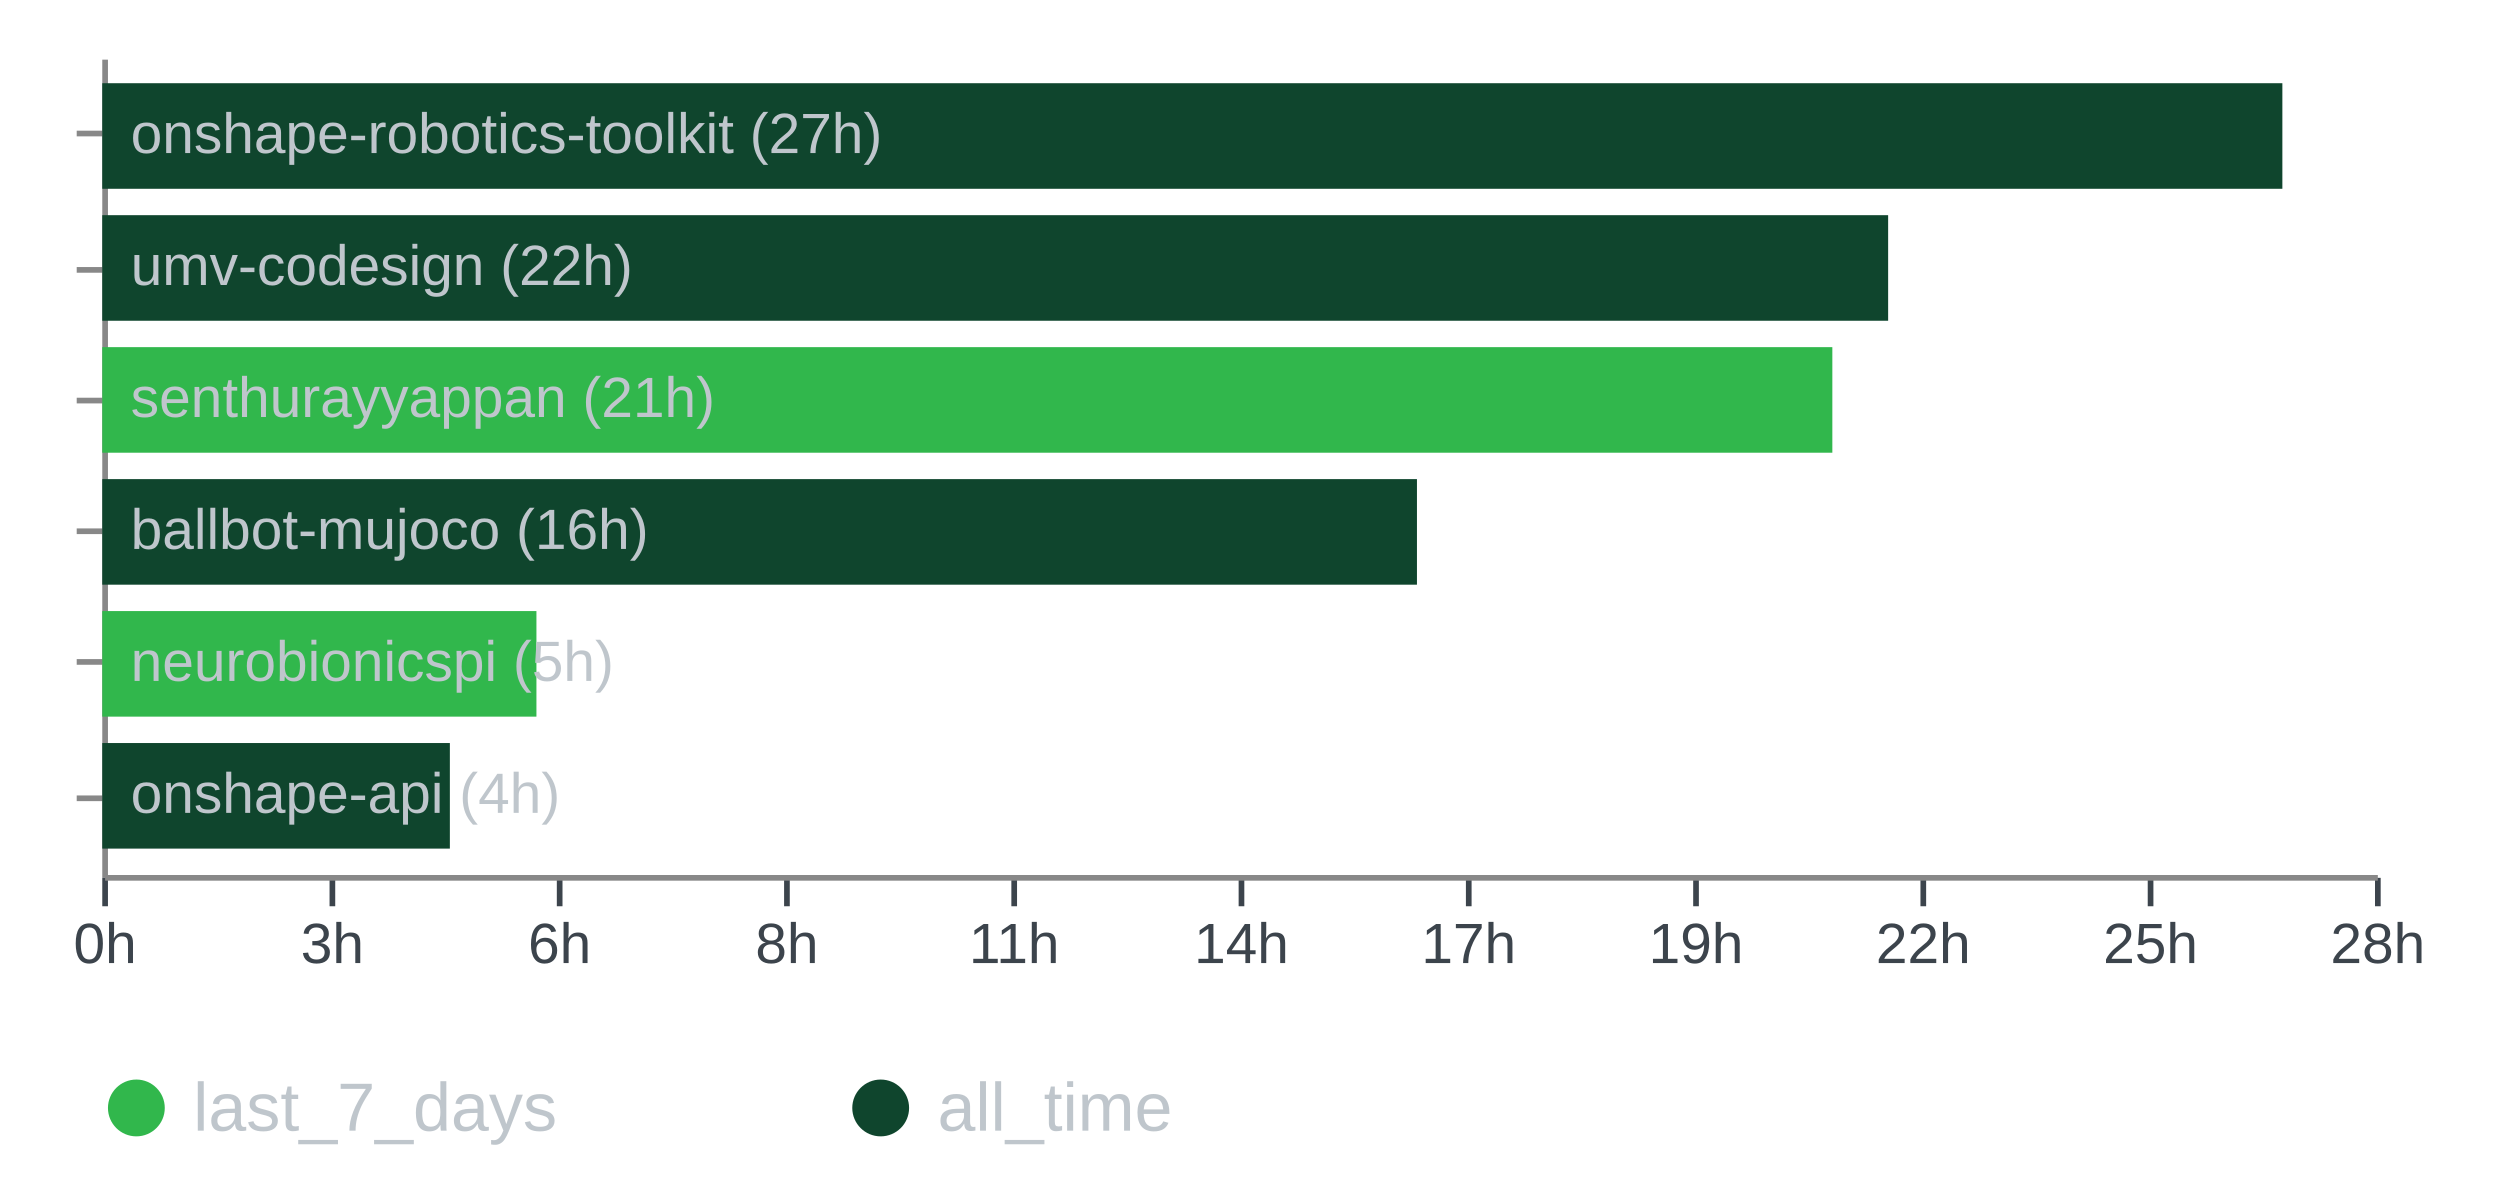
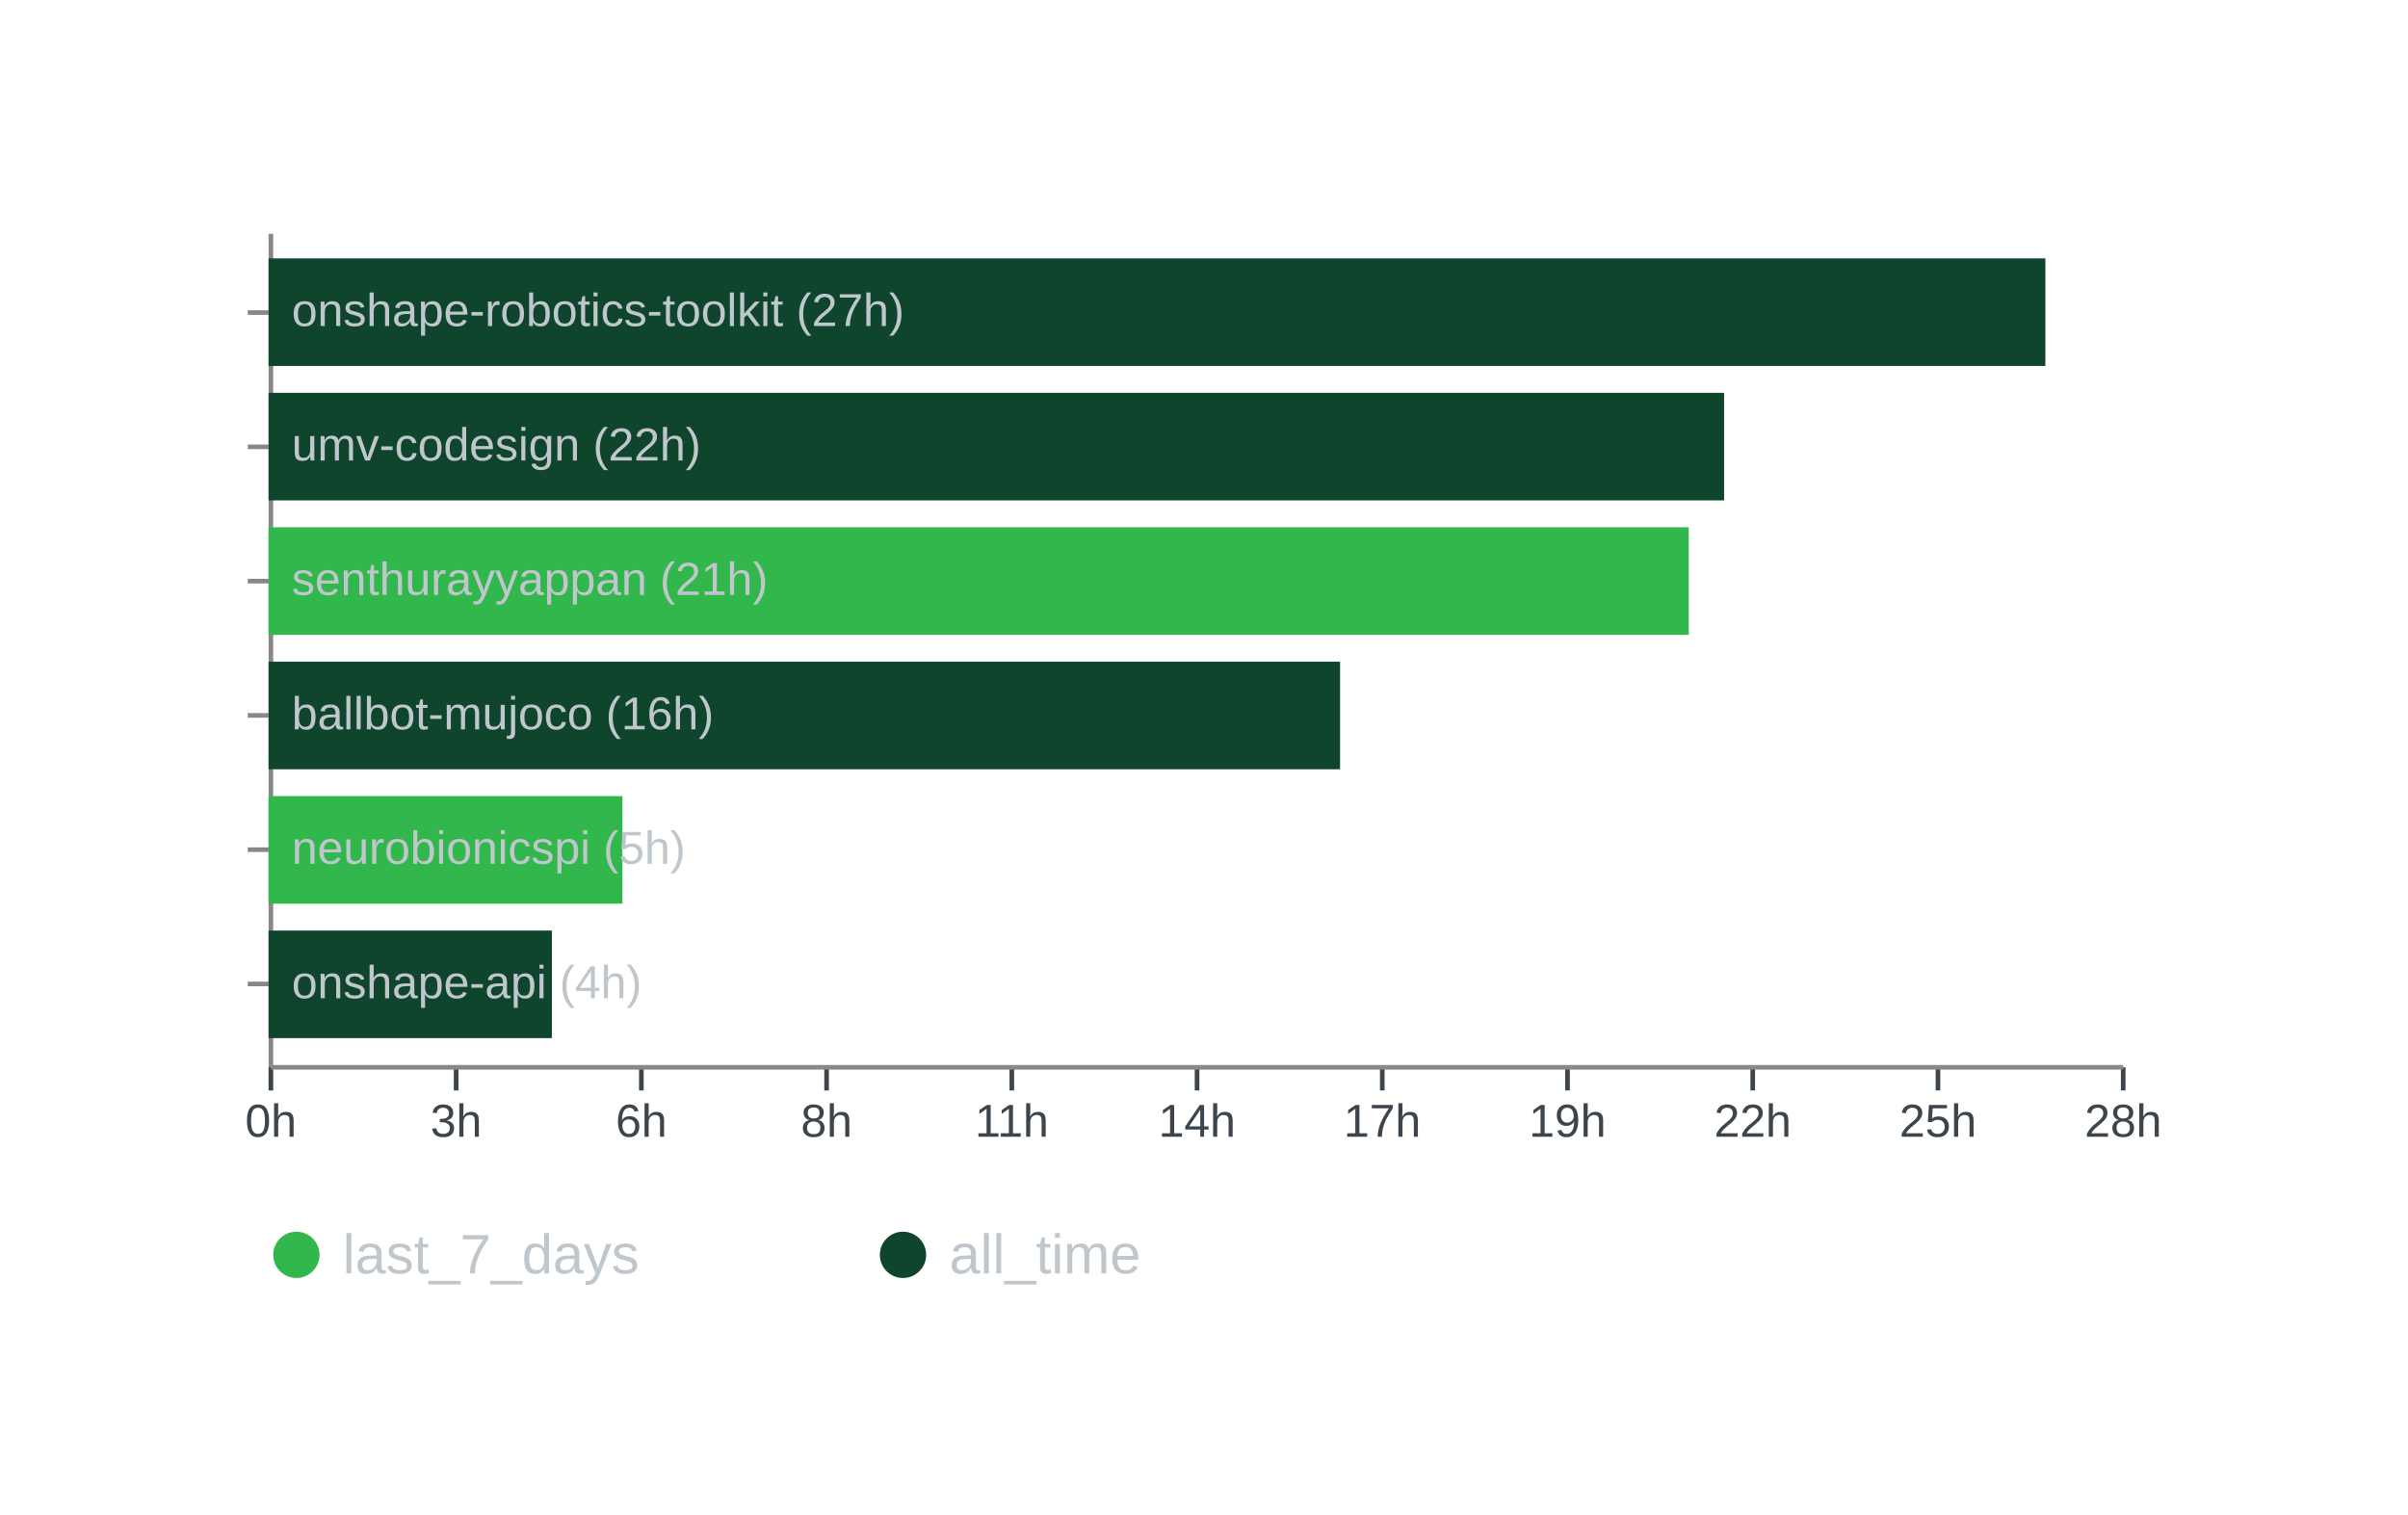
- <svg xmlns="http://www.w3.org/2000/svg" version="1.1" class="marks" width="440" height="211" viewBox="0 0 440 211">
-   <g fill="none" stroke-miterlimit="10" transform="translate(18,10)">
+ <svg xmlns="http://www.w3.org/2000/svg" version="1.1" class="marks" width="520" height="327" viewBox="0 0 520 327">
+   <g fill="none" stroke-miterlimit="10" transform="translate(58,50)">
    <g class="mark-group role-frame root" role="graphics-object" aria-roledescription="group mark container">
      <g transform="translate(0,0)">
-         <path class="background" aria-hidden="true" d="M0,0h400v144h-400Z" />
+         <path class="background" aria-hidden="true" d="M0,0h400v180h-400Z" />
        <g>
          <g class="mark-group role-axis" role="graphics-symbol" aria-roledescription="axis" aria-label="Y-axis for a discrete scale with 6 values: onshape-robotics-toolkit, umv-codesign, senthurayyappan, ballbot-mujoco, neurobionicspi, onshape-api">
            <g transform="translate(0.5,0.5)">
              <path class="background" aria-hidden="true" d="M0,0h0v0h0Z" pointer-events="none" />
              <g>
                <g class="mark-rule role-axis-tick" pointer-events="none">
-                   <line transform="translate(0,13)" x2="-5" y2="0" stroke="#888" stroke-width="1" opacity="1" />
-                   <line transform="translate(0,37)" x2="-5" y2="0" stroke="#888" stroke-width="1" opacity="1" />
-                   <line transform="translate(0,60)" x2="-5" y2="0" stroke="#888" stroke-width="1" opacity="1" />
-                   <line transform="translate(0,83)" x2="-5" y2="0" stroke="#888" stroke-width="1" opacity="1" />
-                   <line transform="translate(0,106)" x2="-5" y2="0" stroke="#888" stroke-width="1" opacity="1" />
-                   <line transform="translate(0,130)" x2="-5" y2="0" stroke="#888" stroke-width="1" opacity="1" />
+                   <line transform="translate(0,17)" x2="-5" y2="0" stroke="#888" stroke-width="1" opacity="1" />
+                   <line transform="translate(0,46)" x2="-5" y2="0" stroke="#888" stroke-width="1" opacity="1" />
+                   <line transform="translate(0,75)" x2="-5" y2="0" stroke="#888" stroke-width="1" opacity="1" />
+                   <line transform="translate(0,104)" x2="-5" y2="0" stroke="#888" stroke-width="1" opacity="1" />
+                   <line transform="translate(0,133)" x2="-5" y2="0" stroke="#888" stroke-width="1" opacity="1" />
+                   <line transform="translate(0,162)" x2="-5" y2="0" stroke="#888" stroke-width="1" opacity="1" />
                </g>
                <g class="mark-rule role-axis-domain" pointer-events="none">
-                   <line transform="translate(0,0)" x2="0" y2="144" stroke="#888" stroke-width="1" opacity="1" />
+                   <line transform="translate(0,0)" x2="0" y2="180" stroke="#888" stroke-width="1" opacity="1" />
                </g>
              </g>
              <path class="foreground" aria-hidden="true" d="" pointer-events="none" display="none" />
            </g>
          </g>
          <g class="mark-rect role-mark" role="graphics-symbol" aria-roledescription="rect mark container">
-             <path d="M383.696,4.645h0v18.581h0Z" fill="#31b74c" />
-             <path d="M0,4.645h383.696v18.581h-383.696Z" fill="#0f452d" />
-             <path d="M314.312,27.871h0v18.581h0Z" fill="#31b74c" />
-             <path d="M0,27.871h314.312v18.581h-314.312Z" fill="#0f452d" />
-             <path d="M0,51.097h304.492v18.581h-304.492Z" fill="#31b74c" />
-             <path d="M0,51.097h0v18.581h0Z" fill="#0f452d" />
-             <path d="M231.384,74.323h0v18.581h0Z" fill="#31b74c" />
-             <path d="M0,74.323h231.384v18.581h-231.384Z" fill="#0f452d" />
-             <path d="M0,97.548h76.412v18.581h-76.412Z" fill="#31b74c" />
-             <path d="M0,97.548h0v18.581h0Z" fill="#0f452d" />
-             <path d="M61.176,120.774h0v18.581h0Z" fill="#31b74c" />
-             <path d="M0,120.774h61.176v18.581h-61.176Z" fill="#0f452d" />
+             <path d="M383.696,5.806h0v23.226h0Z" fill="#31b74c" />
+             <path d="M0,5.806h383.696v23.226h-383.696Z" fill="#0f452d" />
+             <path d="M314.312,34.839h0v23.226h0Z" fill="#31b74c" />
+             <path d="M0,34.839h314.312v23.226h-314.312Z" fill="#0f452d" />
+             <path d="M0,63.871h306.68v23.226h-306.68Z" fill="#31b74c" />
+             <path d="M0,63.871h0v23.226h0Z" fill="#0f452d" />
+             <path d="M231.384,92.903h0v23.226h0Z" fill="#31b74c" />
+             <path d="M0,92.903h231.384v23.226h-231.384Z" fill="#0f452d" />
+             <path d="M0,121.935h76.412v23.226h-76.412Z" fill="#31b74c" />
+             <path d="M0,121.935h0v23.226h0Z" fill="#0f452d" />
+             <path d="M61.176,150.968h0v23.226h0Z" fill="#31b74c" />
+             <path d="M0,150.968h61.176v23.226h-61.176Z" fill="#0f452d" />
          </g>
          <g class="mark-text role-mark" role="graphics-object" aria-roledescription="text mark container">
-             <text text-anchor="start" transform="translate(5,16.93548)" font-family="Arial, sans-serif" font-size="10px" fill="#bfc6cc">onshape-robotics-toolkit (27h)</text>
-             <text text-anchor="start" transform="translate(5,40.16129)" font-family="Arial, sans-serif" font-size="10px" fill="#bfc6cc">umv-codesign (22h)</text>
-             <text text-anchor="start" transform="translate(5,63.3871)" font-family="Arial, sans-serif" font-size="10px" fill="#bfc6cc">senthurayyappan (21h)</text>
-             <text text-anchor="start" transform="translate(5,86.6129)" font-family="Arial, sans-serif" font-size="10px" fill="#bfc6cc">ballbot-mujoco (16h)</text>
-             <text text-anchor="start" transform="translate(5,109.8387)" font-family="Arial, sans-serif" font-size="10px" fill="#bfc6cc">neurobionicspi (5h)</text>
-             <text text-anchor="start" transform="translate(5,133.0645)" font-family="Arial, sans-serif" font-size="10px" fill="#bfc6cc">onshape-api (4h)</text>
+             <text text-anchor="start" transform="translate(5,20.41935)" font-family="Arial, sans-serif" font-size="10px" fill="#bfc6cc">onshape-robotics-toolkit (27h)</text>
+             <text text-anchor="start" transform="translate(5,49.45161)" font-family="Arial, sans-serif" font-size="10px" fill="#bfc6cc">umv-codesign (22h)</text>
+             <text text-anchor="start" transform="translate(5,78.48387)" font-family="Arial, sans-serif" font-size="10px" fill="#bfc6cc">senthurayyappan (21h)</text>
+             <text text-anchor="start" transform="translate(5,107.5161)" font-family="Arial, sans-serif" font-size="10px" fill="#bfc6cc">ballbot-mujoco (16h)</text>
+             <text text-anchor="start" transform="translate(5,136.5484)" font-family="Arial, sans-serif" font-size="10px" fill="#bfc6cc">neurobionicspi (5h)</text>
+             <text text-anchor="start" transform="translate(5,165.5806)" font-family="Arial, sans-serif" font-size="10px" fill="#bfc6cc">onshape-api (4h)</text>
          </g>
          <g class="mark-group role-legend" role="graphics-symbol" aria-roledescription="legend" aria-label="Symbol legend for fill color with 2 values: last_7_days, all_time">
-             <g transform="translate(0,179)">
+             <g transform="translate(0,215)">
              <path class="background" aria-hidden="true" d="M0,0h223v12h-223Z" pointer-events="none" />
              <g>
                <g class="mark-group role-legend-entry">
                  <g transform="translate(0,0)">
                    <path class="background" aria-hidden="true" d="M0,0h0v0h0Z" pointer-events="none" />
                    <g>
                      <g class="mark-group role-scope" role="graphics-object" aria-roledescription="group mark container">
                        <g transform="translate(0,0)">
                          <path class="background" aria-hidden="true" d="M0,0h121v12h-121Z" pointer-events="none" opacity="1" />
                          <g>
                            <g class="mark-symbol role-legend-symbol" pointer-events="none">
                              <path transform="translate(6,6)" d="M5,0A5,5,0,1,1,-5,0A5,5,0,1,1,5,0" fill="#31b74c" stroke-width="1.5" opacity="1" />
                            </g>
                            <g class="mark-text role-legend-label" pointer-events="none">
                              <text text-anchor="start" transform="translate(16,10)" font-family="Arial, sans-serif" font-size="12px" fill="#bfc6cc" opacity="1">last_7_days</text>
                            </g>
                          </g>
                          <path class="foreground" aria-hidden="true" d="" pointer-events="none" display="none" />
                        </g>
                        <g transform="translate(131,0)">
                          <path class="background" aria-hidden="true" d="M0,0h92v12h-92Z" pointer-events="none" opacity="1" />
                          <g>
                            <g class="mark-symbol role-legend-symbol" pointer-events="none">
                              <path transform="translate(6,6)" d="M5,0A5,5,0,1,1,-5,0A5,5,0,1,1,5,0" fill="#0f452d" stroke-width="1.5" opacity="1" />
                            </g>
                            <g class="mark-text role-legend-label" pointer-events="none">
                              <text text-anchor="start" transform="translate(16,10)" font-family="Arial, sans-serif" font-size="12px" fill="#bfc6cc" opacity="1">all_time</text>
                            </g>
                          </g>
                          <path class="foreground" aria-hidden="true" d="" pointer-events="none" display="none" />
                        </g>
                      </g>
                    </g>
                    <path class="foreground" aria-hidden="true" d="" pointer-events="none" display="none" />
                  </g>
                </g>
              </g>
              <path class="foreground" aria-hidden="true" d="" pointer-events="none" display="none" />
            </g>
          </g>
          <g class="mark-group role-axis" role="graphics-symbol" aria-roledescription="axis" aria-label="X-axis for a linear scale with values from 0k to 100k">
-             <g transform="translate(0.5,144.5)">
+             <g transform="translate(0.5,180.5)">
              <path class="background" aria-hidden="true" d="M0,0h0v0h0Z" pointer-events="none" />
              <g>
                <g class="mark-rule role-axis-tick" pointer-events="none">
                  <line transform="translate(0,0)" x2="0" y2="5" stroke="#3c444c" stroke-width="1" opacity="1" />
                  <line transform="translate(40,0)" x2="0" y2="5" stroke="#3c444c" stroke-width="1" opacity="1" />
                  <line transform="translate(80,0)" x2="0" y2="5" stroke="#3c444c" stroke-width="1" opacity="1" />
                  <line transform="translate(120,0)" x2="0" y2="5" stroke="#3c444c" stroke-width="1" opacity="1" />
                  <line transform="translate(160,0)" x2="0" y2="5" stroke="#3c444c" stroke-width="1" opacity="1" />
                  <line transform="translate(200,0)" x2="0" y2="5" stroke="#3c444c" stroke-width="1" opacity="1" />
                  <line transform="translate(240,0)" x2="0" y2="5" stroke="#3c444c" stroke-width="1" opacity="1" />
                  <line transform="translate(280,0)" x2="0" y2="5" stroke="#3c444c" stroke-width="1" opacity="1" />
                  <line transform="translate(320,0)" x2="0" y2="5" stroke="#3c444c" stroke-width="1" opacity="1" />
                  <line transform="translate(360,0)" x2="0" y2="5" stroke="#3c444c" stroke-width="1" opacity="1" />
                  <line transform="translate(400,0)" x2="0" y2="5" stroke="#3c444c" stroke-width="1" opacity="1" />
                </g>
                <g class="mark-text role-axis-label" pointer-events="none">
                  <text text-anchor="middle" transform="translate(0,15)" font-family="Arial, sans-serif" font-size="10px" fill="#3c444c" opacity="1">0h</text>
                  <text text-anchor="middle" transform="translate(40,15)" font-family="Arial, sans-serif" font-size="10px" fill="#3c444c" opacity="1">3h</text>
                  <text text-anchor="middle" transform="translate(80,15)" font-family="Arial, sans-serif" font-size="10px" fill="#3c444c" opacity="1">6h</text>
                  <text text-anchor="middle" transform="translate(120,15)" font-family="Arial, sans-serif" font-size="10px" fill="#3c444c" opacity="1">8h</text>
                  <text text-anchor="middle" transform="translate(160,15)" font-family="Arial, sans-serif" font-size="10px" fill="#3c444c" opacity="1">11h</text>
                  <text text-anchor="middle" transform="translate(200,15)" font-family="Arial, sans-serif" font-size="10px" fill="#3c444c" opacity="1">14h</text>
                  <text text-anchor="middle" transform="translate(240,15)" font-family="Arial, sans-serif" font-size="10px" fill="#3c444c" opacity="1">17h</text>
                  <text text-anchor="middle" transform="translate(280,15)" font-family="Arial, sans-serif" font-size="10px" fill="#3c444c" opacity="1">19h</text>
                  <text text-anchor="middle" transform="translate(320,15)" font-family="Arial, sans-serif" font-size="10px" fill="#3c444c" opacity="1">22h</text>
                  <text text-anchor="middle" transform="translate(360,15)" font-family="Arial, sans-serif" font-size="10px" fill="#3c444c" opacity="1">25h</text>
                  <text text-anchor="middle" transform="translate(400,15)" font-family="Arial, sans-serif" font-size="10px" fill="#3c444c" opacity="1">28h</text>
                </g>
                <g class="mark-rule role-axis-domain" pointer-events="none">
                  <line transform="translate(0,0)" x2="400" y2="0" stroke="#888" stroke-width="1" opacity="1" />
                </g>
              </g>
              <path class="foreground" aria-hidden="true" d="" pointer-events="none" display="none" />
            </g>
          </g>
        </g>
        <path class="foreground" aria-hidden="true" d="" display="none" />
      </g>
    </g>
  </g>
</svg>
